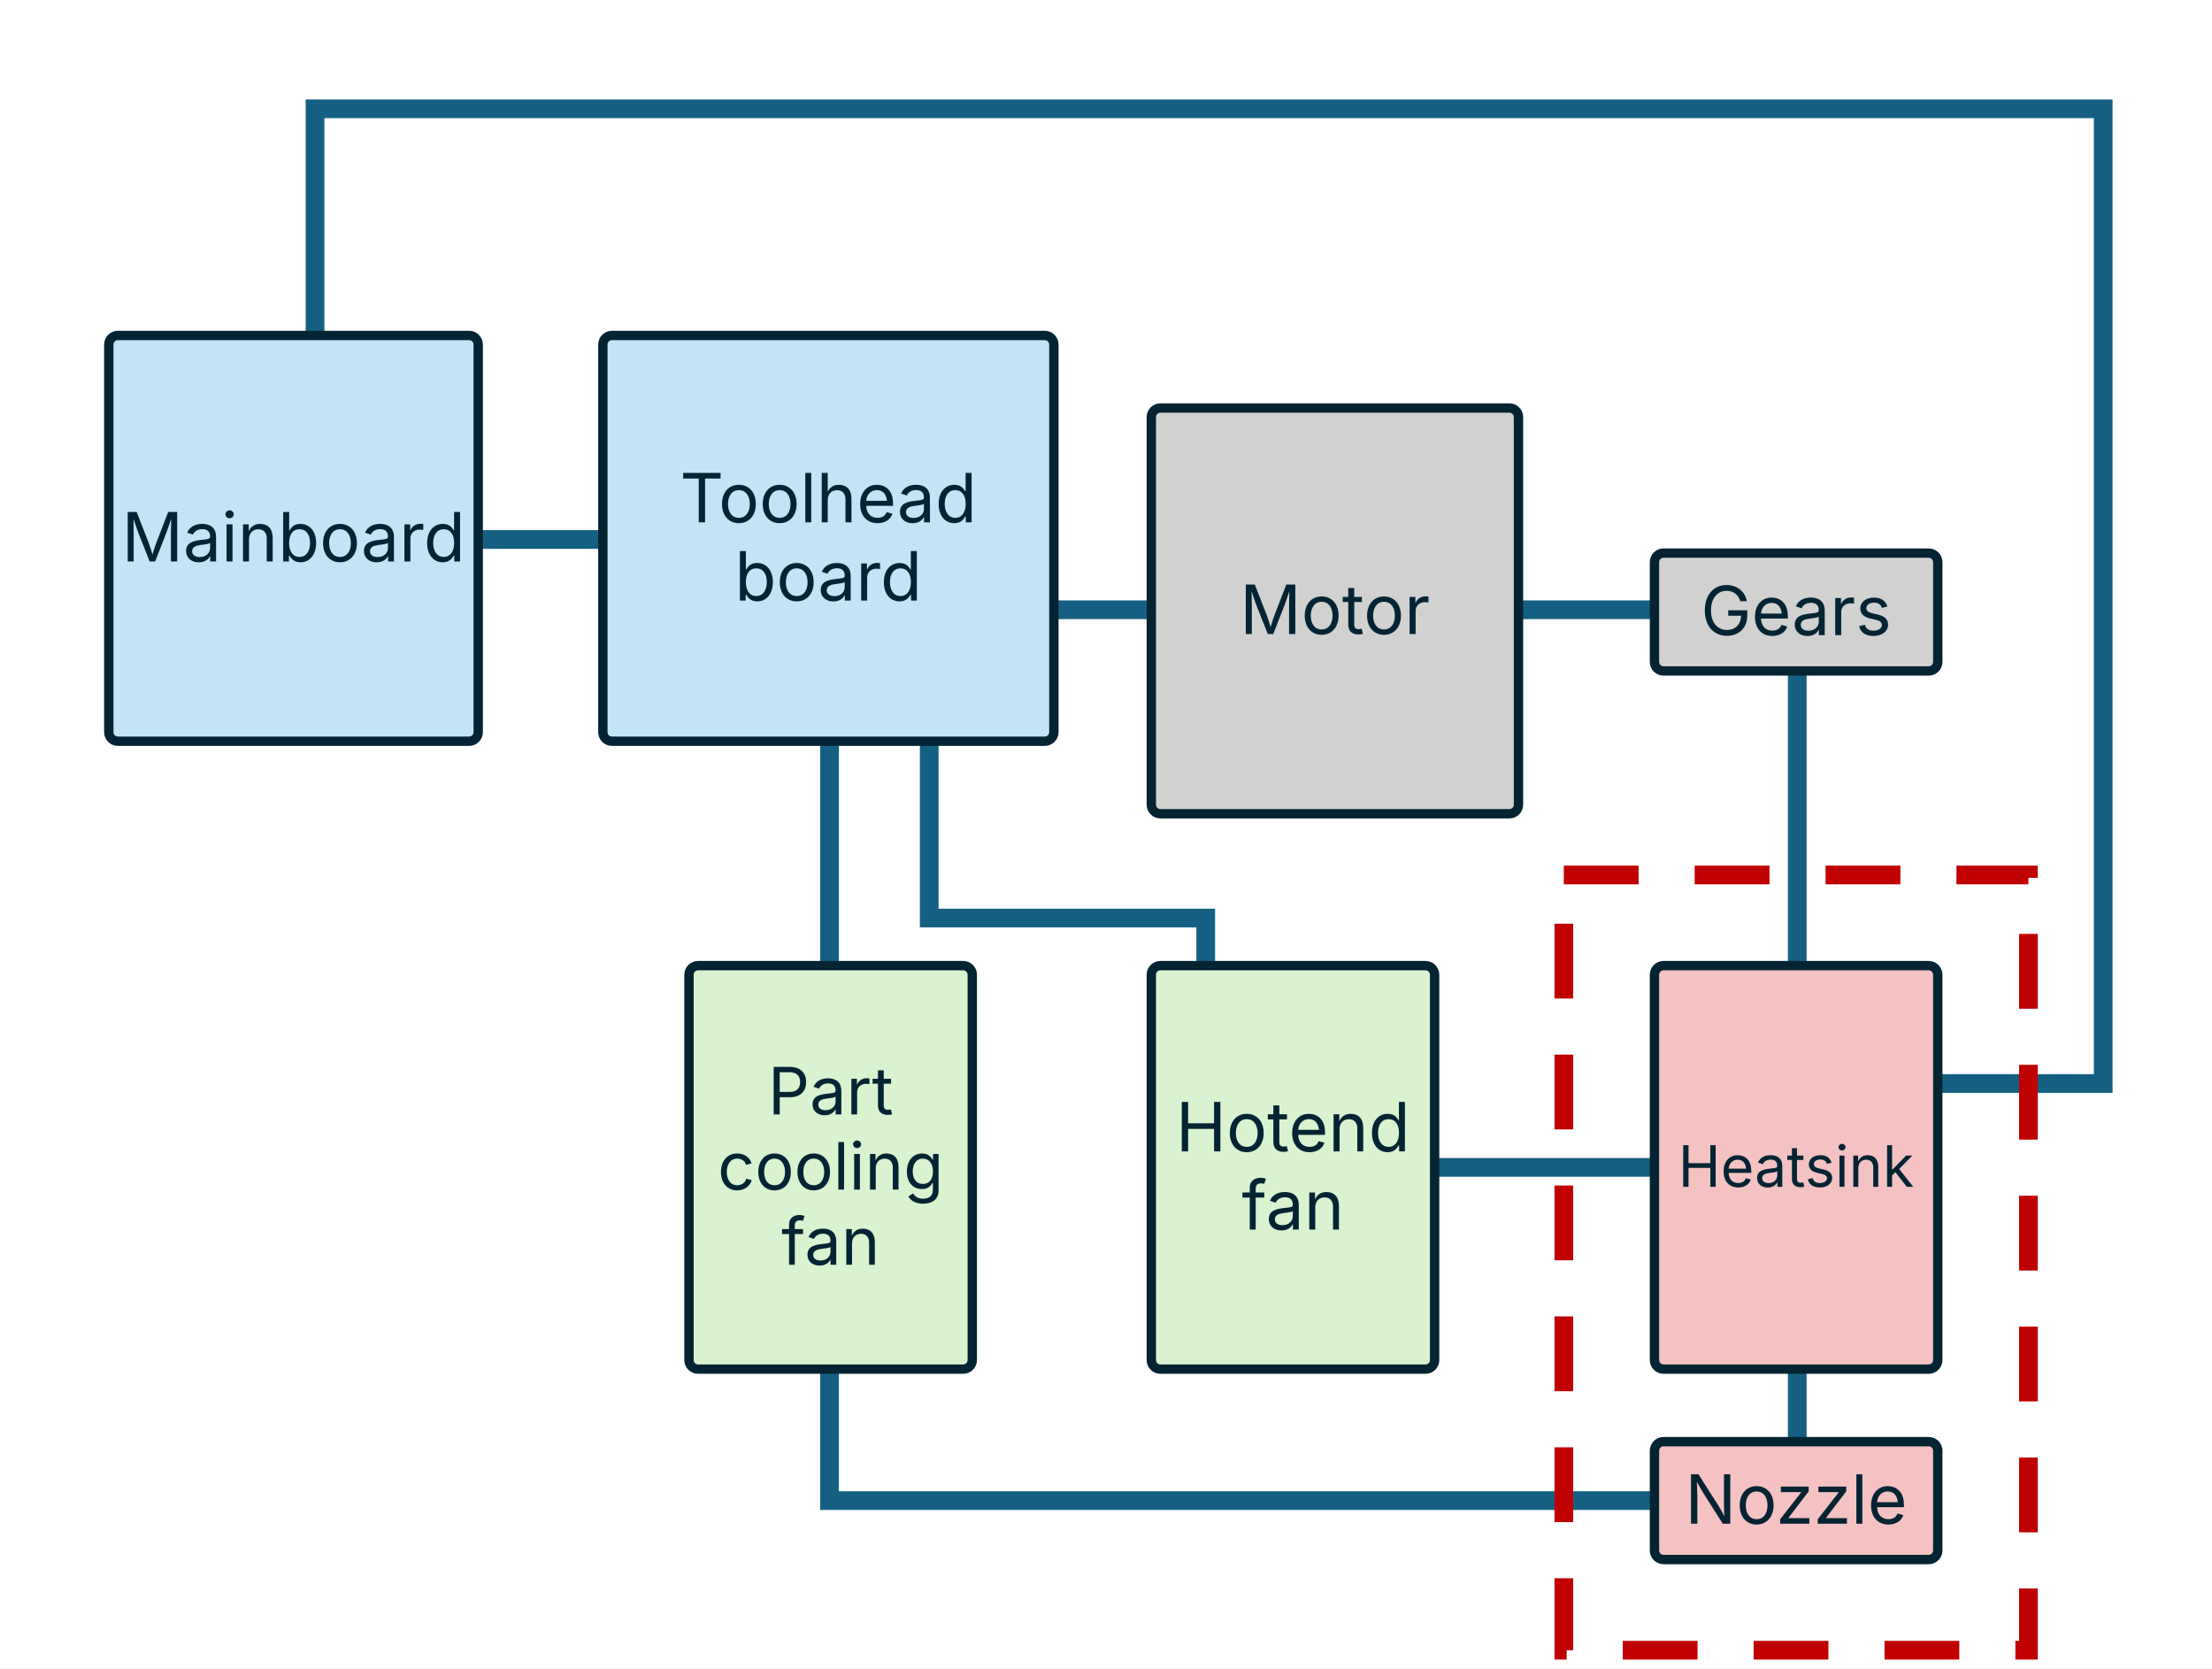
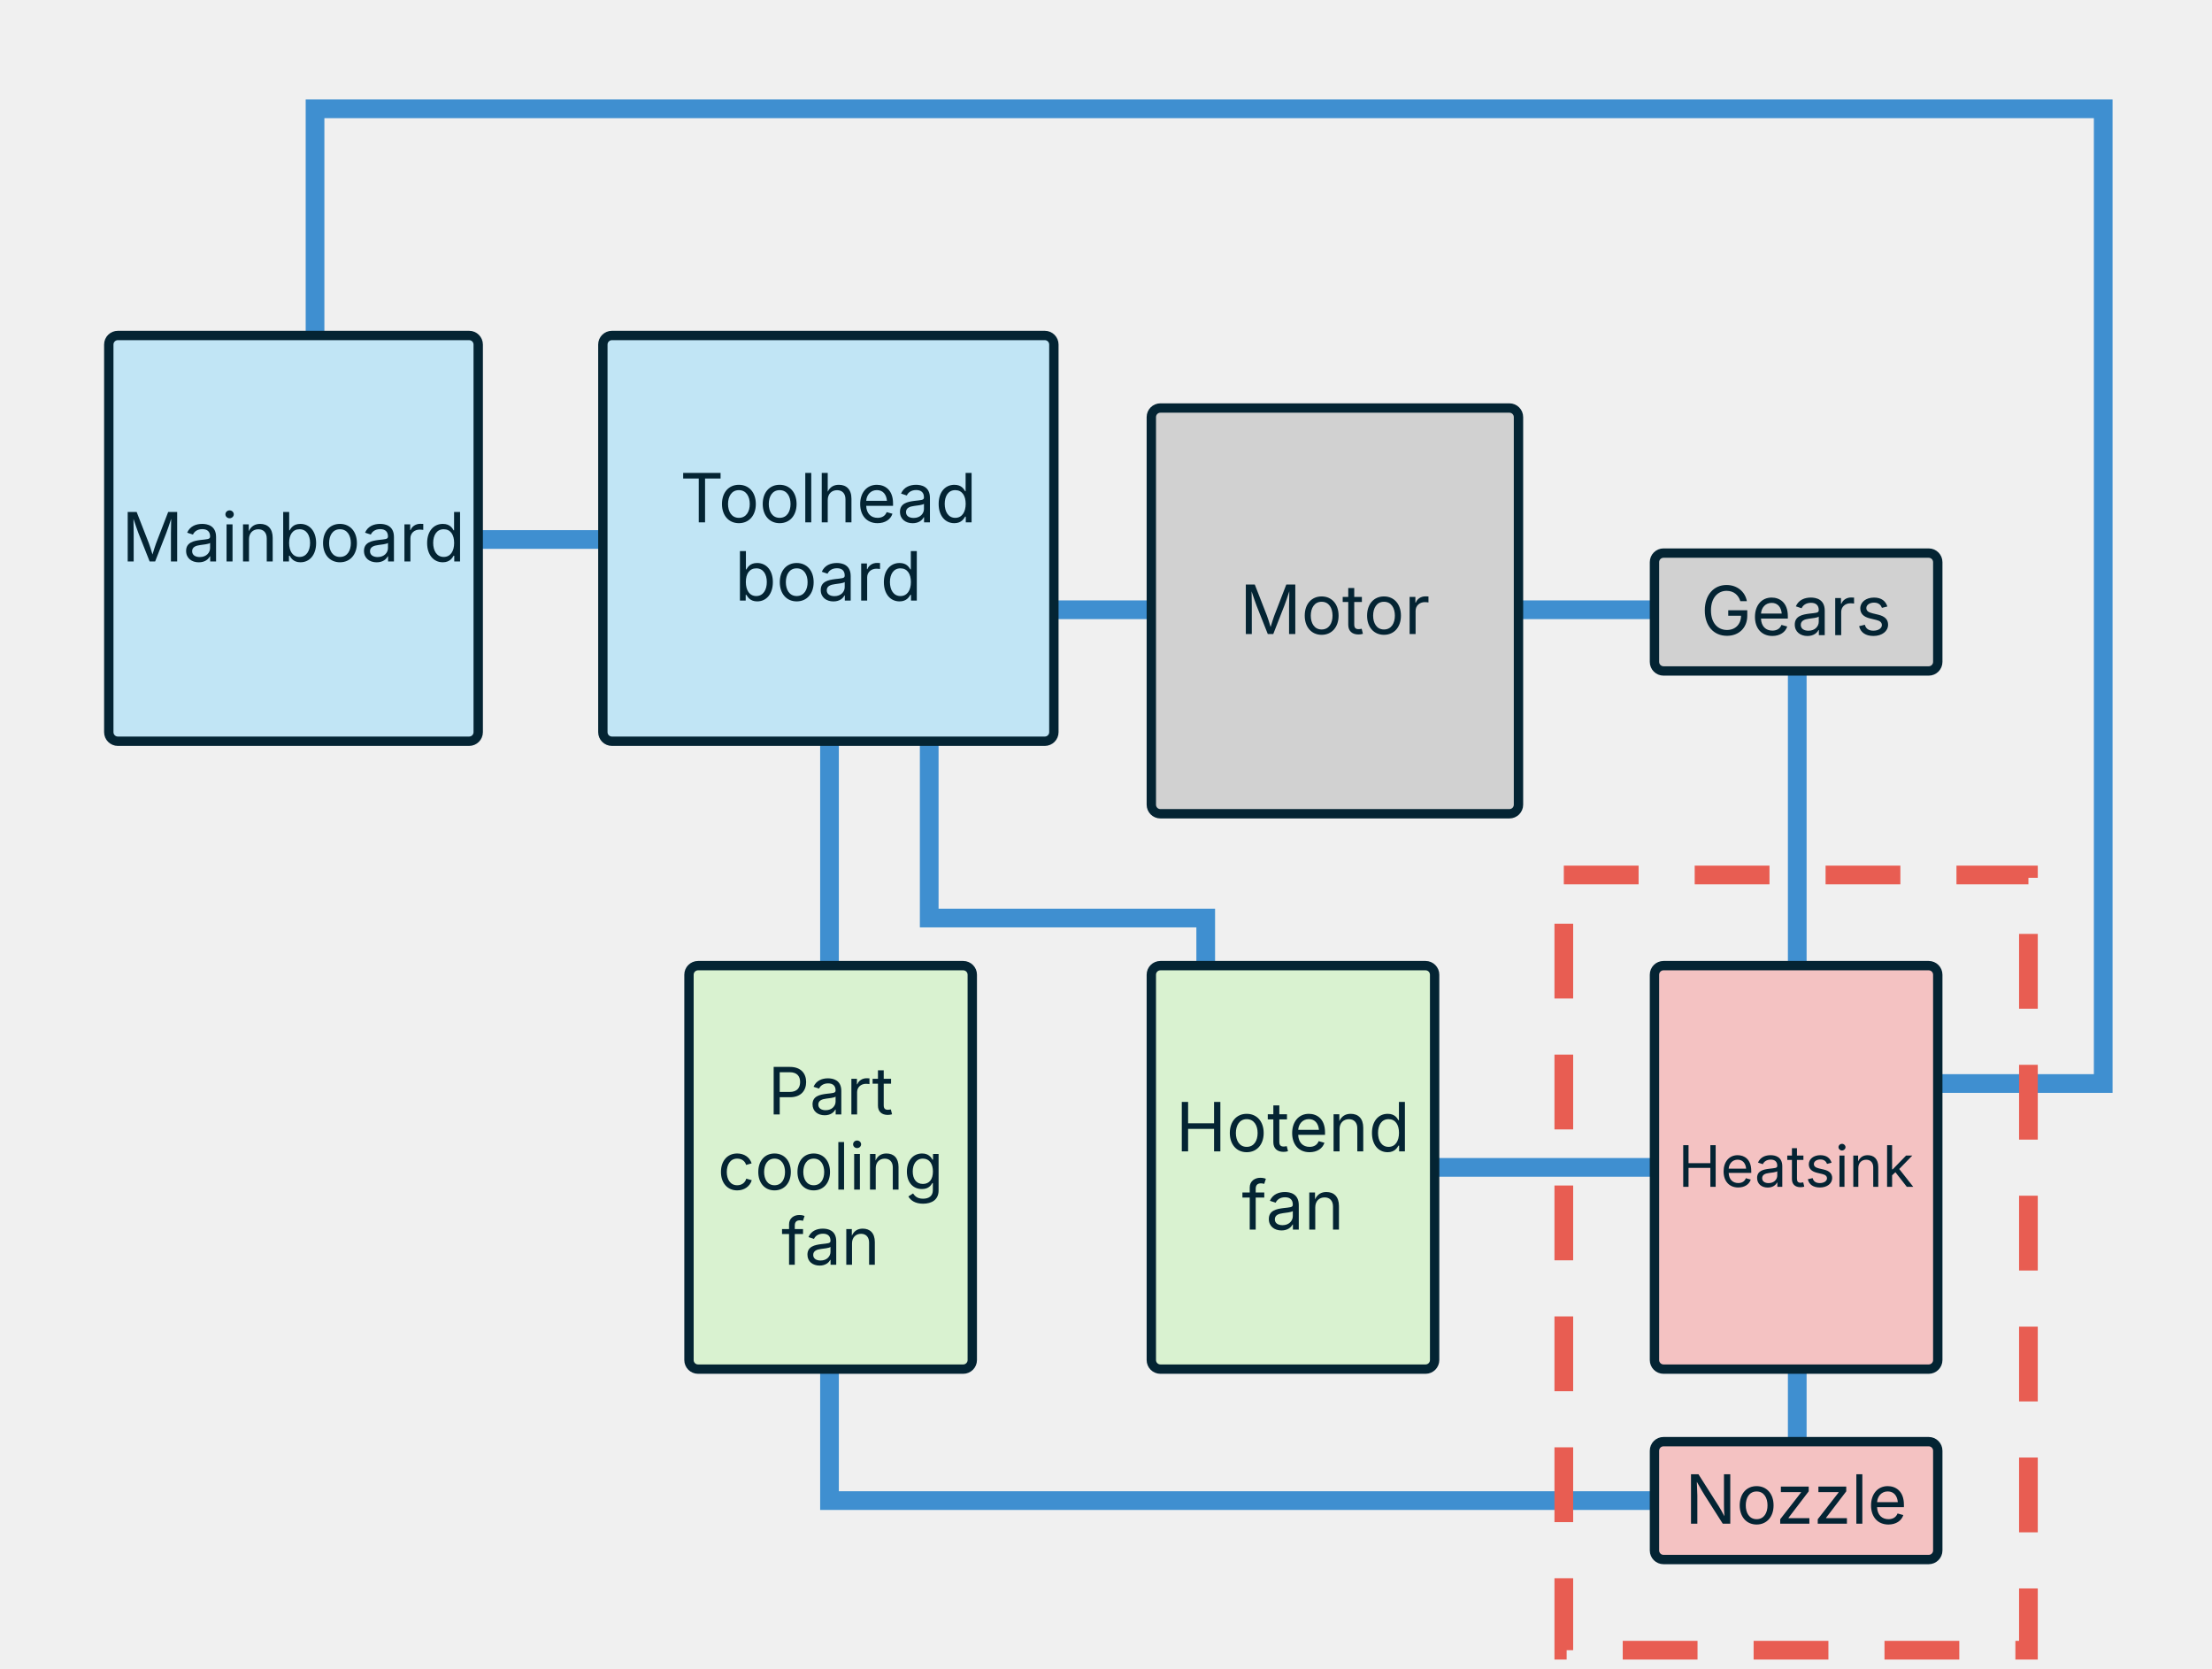
<svg xmlns="http://www.w3.org/2000/svg" version="1.1" class="td-diagram" viewBox="-48 -148 976 736" preserveAspectRatio="xMidYMid meet" role="img">
-   <rect x="-48" y="-148" width="976" height="736" fill="#FFFFFF" />
-   <path d="M163 90L218 90" fill="none" stroke="#156082" stroke-width="8.25" stroke-linecap="square" stroke-linejoin="miter" class="td-edge" data-edge="mainboard~toolhead_board" data-kind="signal" />
-   <path d="M417 121L460 121" fill="none" stroke="#156082" stroke-width="8.25" stroke-linecap="square" stroke-linejoin="miter" class="td-edge" data-edge="toolhead_board~motor" data-kind="power" />
-   <path d="M318 179L318 278" fill="none" stroke="#156082" stroke-width="8.25" stroke-linecap="square" stroke-linejoin="miter" class="td-edge" data-edge="toolhead_board~part_cooling_fan" data-kind="power" />
-   <path d="M362 179L362 257L484 257L484 278" fill="none" stroke="#156082" stroke-width="8.25" stroke-linecap="square" stroke-linejoin="miter" class="td-edge" data-edge="toolhead_board~hotend_fan" data-kind="power" />
-   <path d="M622 121L682 121" fill="none" stroke="#156082" stroke-width="8.25" stroke-linecap="square" stroke-linejoin="miter" class="td-edge" data-edge="motor~gears" data-kind="mechanical" />
-   <path d="M745 148L745 278" fill="none" stroke="#156082" stroke-width="8.25" stroke-linecap="square" stroke-linejoin="miter" class="td-edge" data-edge="gears~heatsink" data-kind="filament" />
-   <path d="M745 456L745 488" fill="none" stroke="#156082" stroke-width="8.25" stroke-linecap="square" stroke-linejoin="miter" class="td-edge" data-edge="heatsink~nozzle" data-kind="filament" />
-   <path d="M585 367L682 367" fill="none" stroke="#156082" stroke-width="8.25" stroke-linecap="square" stroke-linejoin="miter" class="td-edge" data-edge="hotend_fan~heatsink" data-kind="air" />
-   <path d="M318 456L318 514L682 514" fill="none" stroke="#156082" stroke-width="8.25" stroke-linecap="square" stroke-linejoin="miter" class="td-edge" data-edge="part_cooling_fan~nozzle" data-kind="air" />
-   <path d="M91 0L91 -100L880 -100L880 330L807 330" fill="none" stroke="#156082" stroke-width="8.25" stroke-linecap="square" stroke-linejoin="miter" class="td-edge" data-edge="mainboard~heatsink" data-kind="power" />
+   <path d="M163 90L218 90" fill="none" stroke="#3F8FD0" stroke-width="8.25" stroke-linecap="square" stroke-linejoin="miter" class="td-edge" data-edge="mainboard~toolhead_board" data-kind="signal" />
+   <path d="M417 121L460 121" fill="none" stroke="#3F8FD0" stroke-width="8.25" stroke-linecap="square" stroke-linejoin="miter" class="td-edge" data-edge="toolhead_board~motor" data-kind="power" />
+   <path d="M318 179L318 278" fill="none" stroke="#3F8FD0" stroke-width="8.25" stroke-linecap="square" stroke-linejoin="miter" class="td-edge" data-edge="toolhead_board~part_cooling_fan" data-kind="power" />
+   <path d="M362 179L362 257L484 257L484 278" fill="none" stroke="#3F8FD0" stroke-width="8.25" stroke-linecap="square" stroke-linejoin="miter" class="td-edge" data-edge="toolhead_board~hotend_fan" data-kind="power" />
+   <path d="M622 121L682 121" fill="none" stroke="#3F8FD0" stroke-width="8.25" stroke-linecap="square" stroke-linejoin="miter" class="td-edge" data-edge="motor~gears" data-kind="mechanical" />
+   <path d="M745 148L745 278" fill="none" stroke="#3F8FD0" stroke-width="8.25" stroke-linecap="square" stroke-linejoin="miter" class="td-edge" data-edge="gears~heatsink" data-kind="filament" />
+   <path d="M745 456L745 488" fill="none" stroke="#3F8FD0" stroke-width="8.25" stroke-linecap="square" stroke-linejoin="miter" class="td-edge" data-edge="heatsink~nozzle" data-kind="filament" />
+   <path d="M585 367L682 367" fill="none" stroke="#3F8FD0" stroke-width="8.25" stroke-linecap="square" stroke-linejoin="miter" class="td-edge" data-edge="hotend_fan~heatsink" data-kind="air" />
+   <path d="M318 456L318 514L682 514" fill="none" stroke="#3F8FD0" stroke-width="8.25" stroke-linecap="square" stroke-linejoin="miter" class="td-edge" data-edge="part_cooling_fan~nozzle" data-kind="air" />
+   <path d="M91 0L91 -100L880 -100L880 330L807 330" fill="none" stroke="#3F8FD0" stroke-width="8.25" stroke-linecap="square" stroke-linejoin="miter" class="td-edge" data-edge="mainboard~heatsink" data-kind="power" />
  <g class="td-block" data-block="mainboard" data-group="control">
    <rect x="0" y="0" width="163" height="179" rx="4" fill="#C1E5F5" stroke="#042433" stroke-width="4.13" />
    <text x="81.5" y="99.7" text-anchor="middle" font-size="30" font-family="system-ui, -apple-system, Segoe UI, sans-serif" fill="#042433">Mainboard</text>
  </g>
  <g class="td-block" data-block="toolhead_board" data-group="control">
    <rect x="218" y="0" width="199" height="179" rx="4" fill="#C1E5F5" stroke="#042433" stroke-width="4.13" />
    <text x="317.5" y="82.45" text-anchor="middle" font-size="30" font-family="system-ui, -apple-system, Segoe UI, sans-serif" fill="#042433">Toolhead</text>
    <text x="317.5" y="116.95" text-anchor="middle" font-size="30" font-family="system-ui, -apple-system, Segoe UI, sans-serif" fill="#042433">board</text>
  </g>
  <g class="td-block" data-block="motor" data-group="drive">
    <rect x="460" y="32" width="162" height="179" rx="4" fill="#D1D1D1" stroke="#042433" stroke-width="4.13" />
    <text x="541" y="131.7" text-anchor="middle" font-size="30" font-family="system-ui, -apple-system, Segoe UI, sans-serif" fill="#042433">Motor</text>
  </g>
  <g class="td-block" data-block="gears" data-group="drive">
    <rect x="682" y="96" width="125" height="52" rx="4" fill="#D1D1D1" stroke="#042433" stroke-width="4.13" />
    <text x="744.5" y="132.2" text-anchor="middle" font-size="30" font-family="system-ui, -apple-system, Segoe UI, sans-serif" fill="#042433">Gears</text>
  </g>
  <g class="td-block" data-block="part_cooling_fan" data-group="cooling">
    <rect x="256" y="278" width="125" height="178" rx="4" fill="#D9F2D0" stroke="#042433" stroke-width="4.13" />
    <text x="318.5" y="343.647" text-anchor="middle" font-size="28.83" font-family="system-ui, -apple-system, Segoe UI, sans-serif" fill="#042433">Part</text>
    <text x="318.5" y="376.803" text-anchor="middle" font-size="28.83" font-family="system-ui, -apple-system, Segoe UI, sans-serif" fill="#042433">cooling</text>
    <text x="318.5" y="409.958" text-anchor="middle" font-size="28.83" font-family="system-ui, -apple-system, Segoe UI, sans-serif" fill="#042433">fan</text>
  </g>
  <g class="td-block" data-block="hotend_fan" data-group="cooling">
    <rect x="460" y="278" width="125" height="178" rx="4" fill="#D9F2D0" stroke="#042433" stroke-width="4.13" />
    <text x="522.5" y="359.95" text-anchor="middle" font-size="30" font-family="system-ui, -apple-system, Segoe UI, sans-serif" fill="#042433">Hotend</text>
    <text x="522.5" y="394.45" text-anchor="middle" font-size="30" font-family="system-ui, -apple-system, Segoe UI, sans-serif" fill="#042433">fan</text>
  </g>
  <g class="td-block is-tool" data-block="heatsink" data-group="hot">
    <rect x="682" y="278" width="125" height="178" rx="4" fill="#F4C2C2" stroke="#042433" stroke-width="4.13" />
    <text x="744.5" y="375.577" text-anchor="middle" font-size="25.23" font-family="system-ui, -apple-system, Segoe UI, sans-serif" fill="#042433">Heatsink</text>
  </g>
  <g class="td-block is-tool" data-block="nozzle" data-group="hot">
    <rect x="682" y="488" width="125" height="52" rx="4" fill="#F4C2C2" stroke="#042433" stroke-width="4.13" />
    <text x="744.5" y="524.2" text-anchor="middle" font-size="30" font-family="system-ui, -apple-system, Segoe UI, sans-serif" fill="#042433">Nozzle</text>
  </g>
-   <path class="td-boundary" d="M642 238L847 238L847 580L642 580Z" fill="none" stroke="#C00000" stroke-width="8.25" stroke-dasharray="33 24.75" stroke-linejoin="miter" />
+   <path class="td-boundary" d="M642 238L847 238L847 580L642 580Z" fill="none" stroke="#E85D52" stroke-width="8.25" stroke-dasharray="33 24.75" stroke-linejoin="miter" />
</svg>
